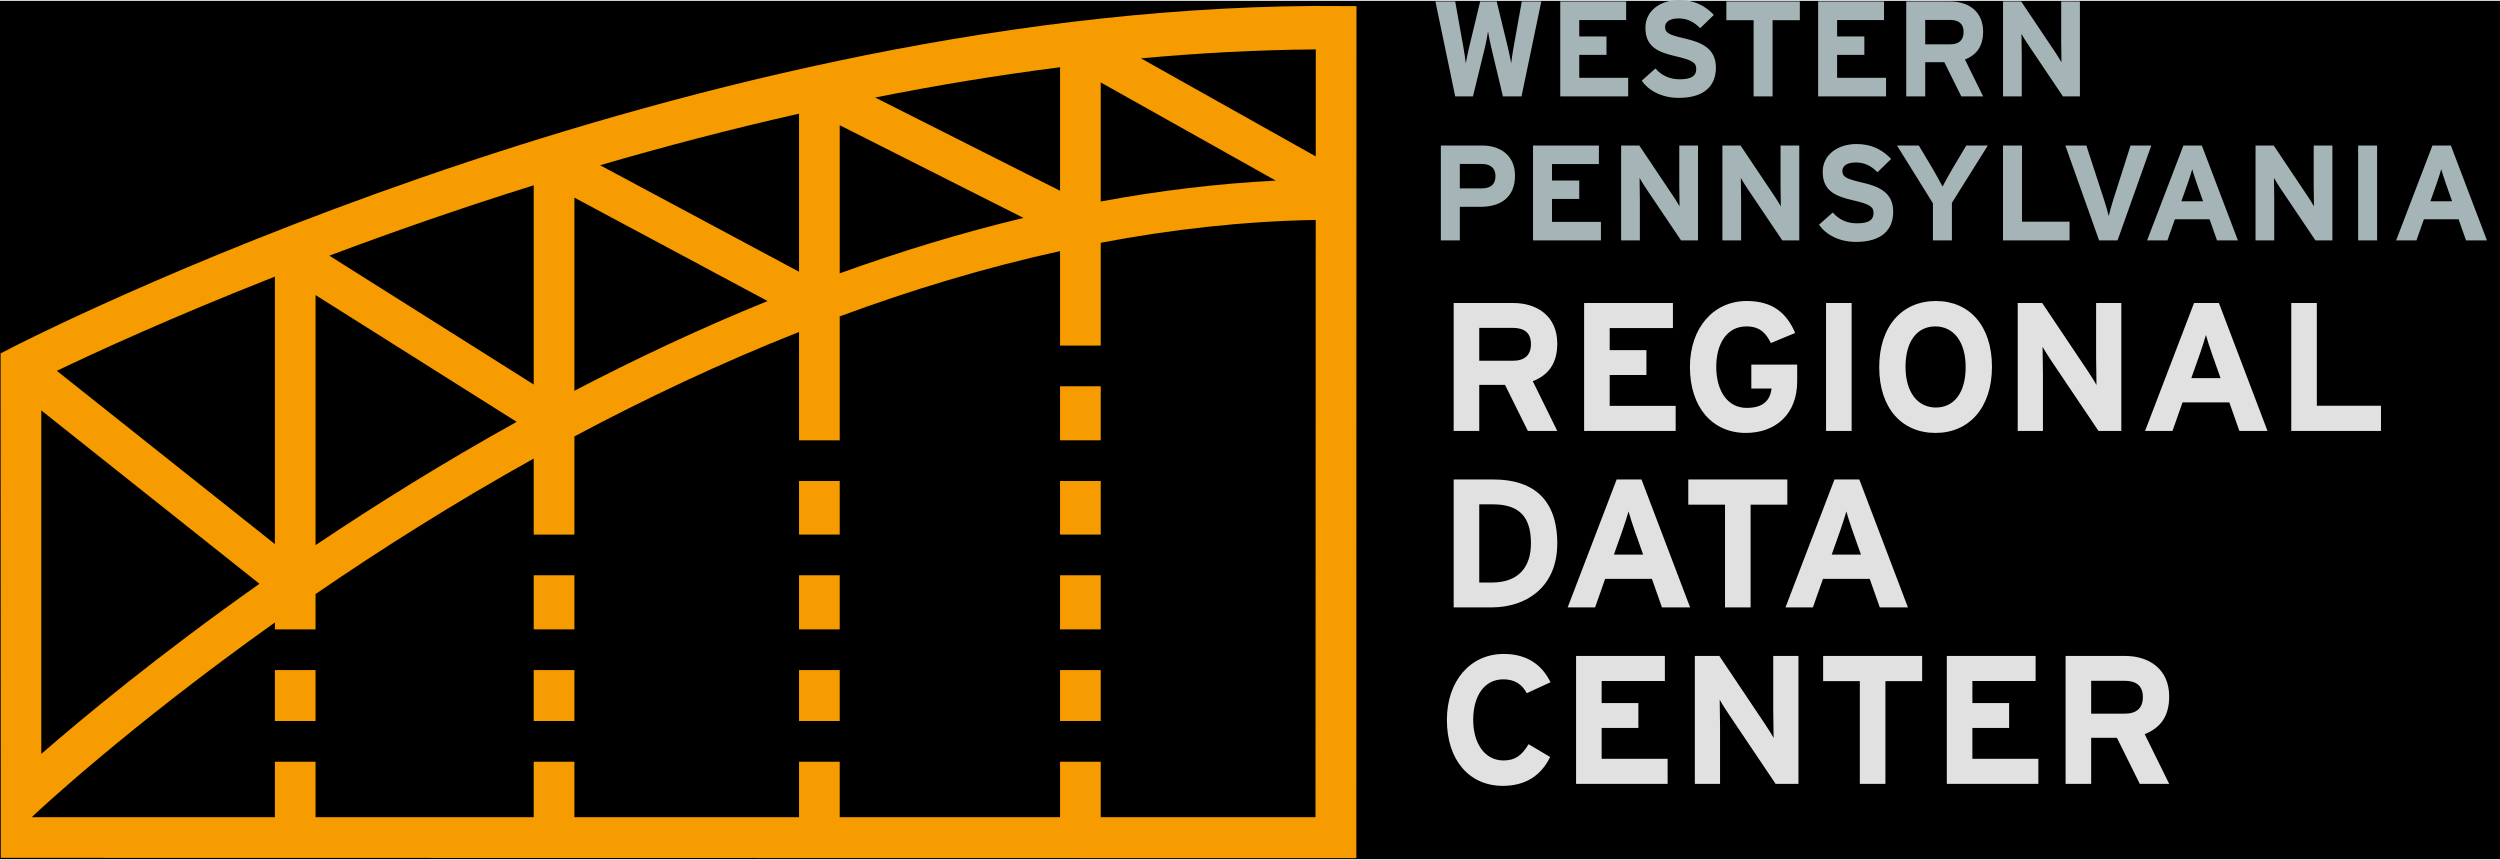
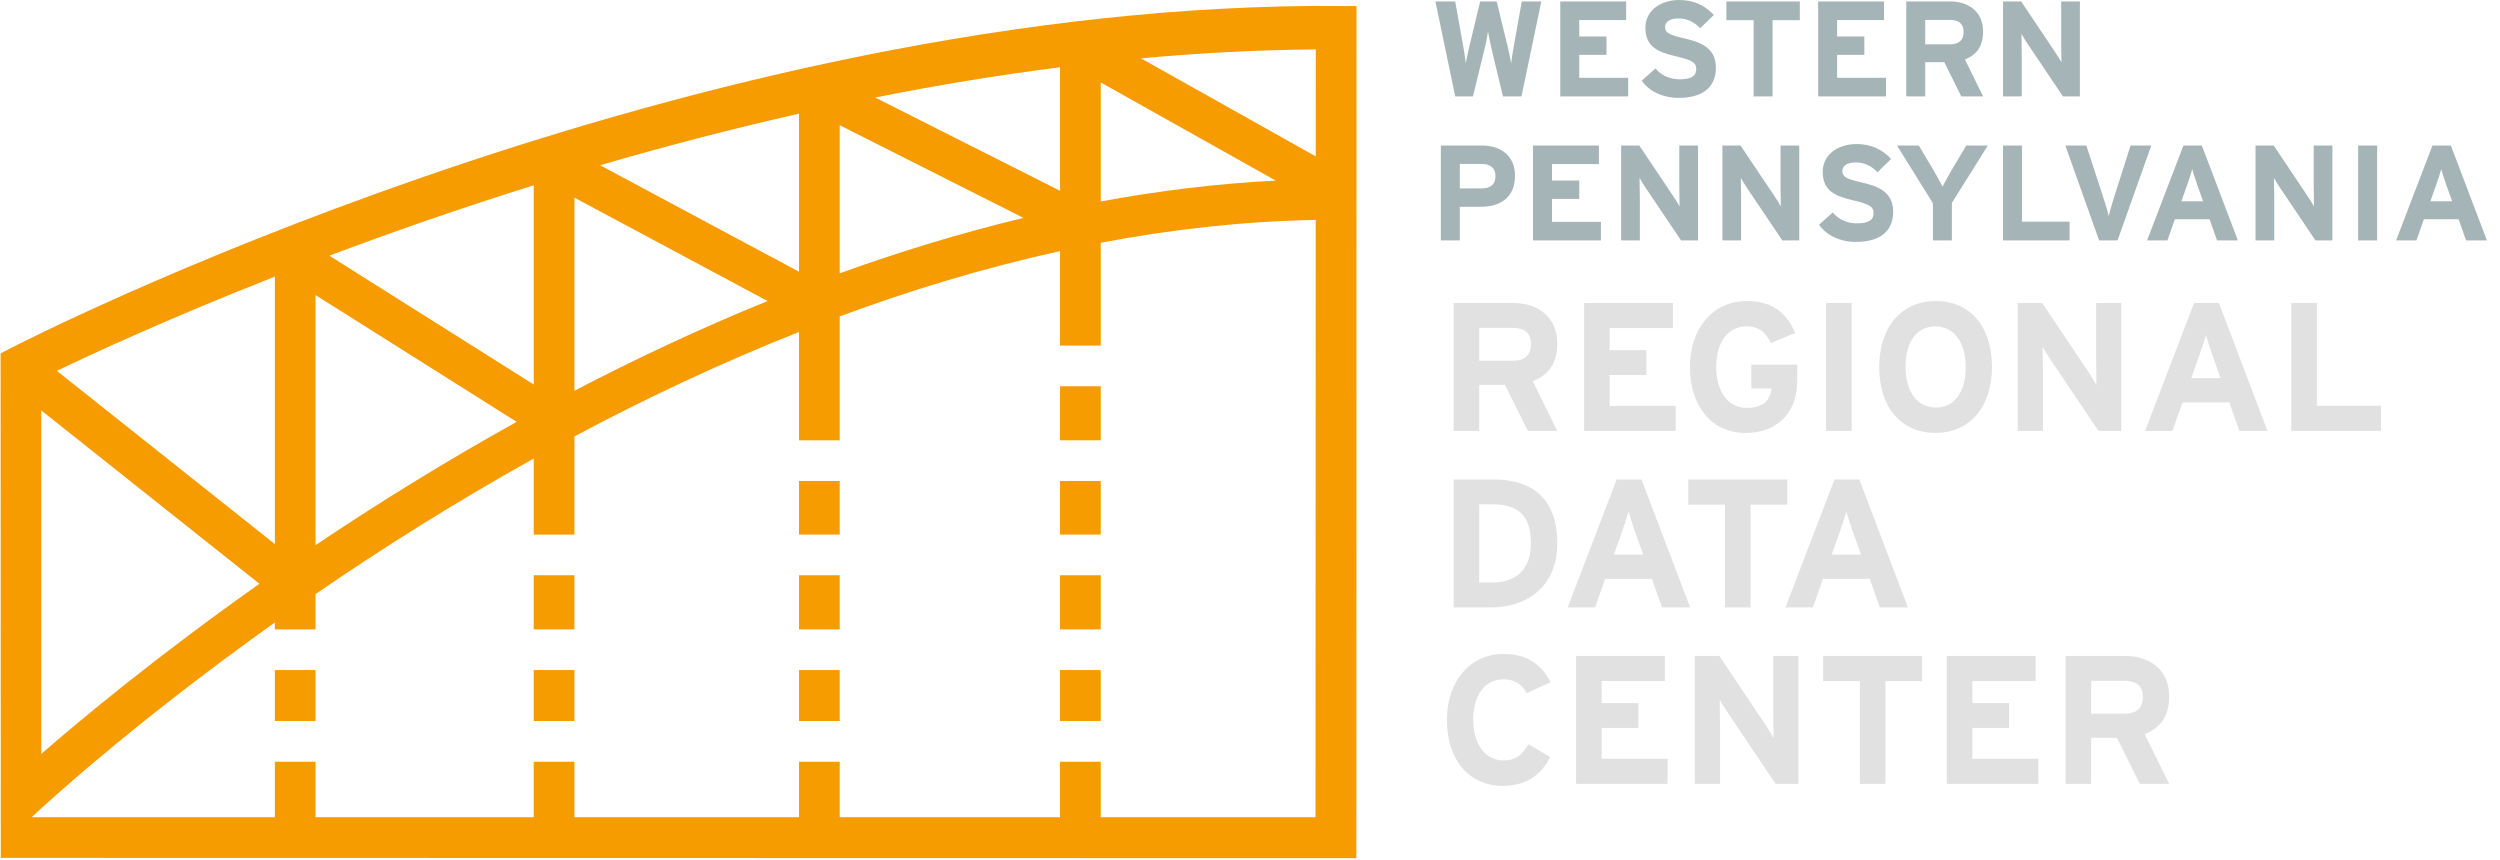
<svg xmlns="http://www.w3.org/2000/svg" version="1.1" id="svg2" xml:space="preserve" width="245.779" height="84.462" viewBox="0 0 245.779 84.462">
  <defs id="defs6">
    <clipPath clipPathUnits="userSpaceOnUse" id="clipPath22">
      <path d="m 1220,195 h 775.32 V 774.441 H 1220 Z" id="path20" />
    </clipPath>
  </defs>
  <g id="g10" transform="matrix(1.333333,0,0,-1.333333,-21.54809,103.2588)">
    <g id="g12" transform="scale(0.1)">
-       <path d="M 161.611,140.976 H 2004.954 V 773.837 H 161.611 Z" style="fill:#000000;fill-opacity:1;fill-rule:nonzero;stroke:none;stroke-width:0.759" id="path14" />
      <g id="g16">
        <g id="g18" clip-path="url(#clipPath22)">
          <path d="m 1278.67,644.953 c 0,14.891 -10.89,22.188 -24.09,22.188 H 1224 v -69.969 h 13.99 v 24.789 h 15.39 c 14.5,0 25.29,6.801 25.29,22.992 m -14.39,-0.301 c 0,-6.101 -3.5,-9.101 -10,-9.101 h -16.29 v 18 h 16.09 c 6.2,0 10.2,-2.797 10.2,-8.899 m 77.76,-47.48 v 13.699 h -36.08 v 16.891 h 20.09 v 13.59 h -20.09 v 12.101 h 34.58 v 13.688 h -48.58 v -69.969 z m 71.57,0 v 69.969 h -13.8 v -29.59 c 0,-3.891 0.2,-12.688 0.2,-15.289 -0.9,1.801 -3.2,5.301 -4.89,7.898 l -24.79,36.981 h -13.4 v -69.969 h 13.8 v 30.789 c 0,3.902 -0.2,12.691 -0.2,15.293 0.9,-1.801 3.2,-5.301 4.89,-7.902 l 25.69,-38.18 z m 74.66,0 v 69.969 h -13.79 v -29.59 c 0,-3.891 0.2,-12.688 0.2,-15.289 -0.9,1.801 -3.2,5.301 -4.9,7.898 l -24.79,36.981 h -13.39 v -69.969 h 13.79 v 30.789 c 0,3.902 -0.2,12.691 -0.2,15.293 0.9,-1.801 3.2,-5.301 4.9,-7.902 l 25.69,-38.18 z m 69.27,21.191 c 0,15.2 -12.29,18.989 -23.39,21.59 -11.09,2.598 -14.09,4 -14.09,8.399 0,3.101 2.5,6.3 9.99,6.3 6.4,0 11.4,-2.601 15.9,-7.199 l 10.09,9.789 c -6.6,6.899 -14.59,11 -25.49,11 -13.79,0 -24.99,-7.801 -24.99,-20.488 0,-13.801 9,-17.891 21.89,-20.891 13.2,-3 15.6,-5 15.6,-9.5 0,-5.293 -3.9,-7.59 -12.2,-7.59 -6.69,0 -12.99,2.297 -17.89,7.989 l -10.09,-8.989 c 5.29,-7.8 15.49,-12.703 27.18,-12.703 19.09,0 27.49,9 27.49,22.293 m 69.77,48.778 h -15.89 l -9.9,-16.59 c -2.6,-4.399 -6.3,-11.098 -7.6,-13.699 -1.3,2.601 -5.09,9.5 -7.59,13.699 l -9.9,16.59 h -16.09 l 26.49,-42.578 v -27.391 h 13.99 v 27.691 z m 60.27,-69.969 v 13.801 h -35.08 v 56.168 h -14 v -69.969 z m 60.26,69.969 h -15.29 l -12.9,-40.481 c -1.3,-4.097 -2.6,-8.898 -3.19,-11.5 -0.6,2.5 -2,7.602 -3.3,11.5 l -13.2,40.481 h -15.49 l 24.89,-69.969 h 13.59 z m 63.86,-69.969 -26.59,69.969 h -13.59 l -26.79,-69.969 h 15 l 5.49,15.59 h 25.59 l 5.5,-15.59 z m -25.69,28.891 h -15.99 l 4.5,12.691 c 1.4,4.098 2.8,8.297 3.5,10.898 0.7,-2.601 2.1,-6.8 3.5,-10.898 z m 95.36,-28.891 v 69.969 h -13.79 v -29.59 c 0,-3.891 0.2,-12.688 0.2,-15.289 -0.9,1.801 -3.2,5.301 -4.9,7.898 l -24.79,36.981 h -13.39 v -69.969 h 13.79 v 30.789 c 0,3.902 -0.2,12.691 -0.2,15.293 0.9,-1.801 3.2,-5.301 4.9,-7.902 l 25.69,-38.18 z m 32.98,69.969 h -13.99 v -69.969 h 13.99 z m 80.97,-69.969 -26.59,69.969 h -13.59 l -26.79,-69.969 h 14.99 l 5.5,15.59 h 25.59 l 5.49,-15.59 z m -25.69,28.891 h -15.99 l 4.49,12.691 c 1.4,4.098 2.8,8.297 3.5,10.898 0.7,-2.601 2.1,-6.8 3.5,-10.898 l 4.5,-12.691" style="fill:#a5b5b7;fill-opacity:1;fill-rule:nonzero;stroke:none" id="path24" />
          <path d="m 1298.06,773.344 h -14.39 l -6.1,-34.078 c -0.6,-3.301 -1.4,-8.602 -1.7,-11.5 -0.5,2.898 -1.6,8.097 -2.4,11.5 l -8.29,34.078 h -12.2 l -8.2,-34.078 c -0.8,-3.403 -1.89,-8.602 -2.39,-11.5 -0.3,2.898 -1.1,8.097 -1.7,11.5 l -6.1,34.078 H 1220 l 14.59,-69.969 h 13.09 l 8.8,35.988 c 1,4.09 2,9.391 2.3,11.992 0.4,-2.601 1.4,-7.8 2.4,-11.992 l 8.59,-35.988 h 13.7 z m 64.07,-69.969 v 13.699 h -36.08 v 16.891 h 20.09 v 13.59 h -20.09 v 12.097 h 34.58 v 13.692 h -48.58 v -69.969 z m 64.68,21.188 c 0,15.203 -12.29,18.992 -23.39,21.589 -11.09,2.602 -14.09,4 -14.09,8.403 0,3.097 2.5,6.3 9.99,6.3 6.4,0 11.4,-2.601 15.9,-7.203 l 10.09,9.793 c -6.6,6.899 -14.59,11 -25.49,11 -13.79,0 -24.99,-7.8 -24.99,-20.492 0,-13.789 9,-17.89 21.9,-20.89 13.19,-3 15.59,-5 15.59,-9.5 0,-5.29 -3.9,-7.59 -12.2,-7.59 -6.69,0 -12.99,2.3 -17.89,7.992 l -10.09,-8.992 c 5.29,-7.797 15.49,-12.7 27.18,-12.7 19.1,0 27.49,9 27.49,22.29 m 61.88,34.992 v 13.789 h -54.17 v -13.789 h 20.09 v -56.18 h 13.99 v 56.18 z m 63.57,-56.18 v 13.699 h -36.08 v 16.891 h 20.09 v 13.59 h -20.09 v 12.097 h 34.59 v 13.692 h -48.58 v -69.969 z m 71.57,0 -13.39,27.188 c 8.89,3.5 13.39,10.089 13.39,20.589 0,14.891 -10.89,22.192 -24.09,22.192 h -32.58 v -69.969 h 13.99 v 25.188 h 14.09 l 12.5,-25.188 z m -14.39,47.48 c 0,-6.101 -3.5,-9.101 -10,-9.101 h -18.29 v 18 h 18.29 c 6.2,0 10,-2.602 10,-8.899 m 85.76,-47.48 v 69.969 h -13.8 v -29.59 c 0,-3.891 0.2,-12.691 0.2,-15.289 -0.9,1.801 -3.19,5.301 -4.89,7.898 l -24.79,36.981 h -13.4 v -69.969 h 13.8 v 30.789 c 0,3.899 -0.2,12.691 -0.2,15.289 0.9,-1.801 3.2,-5.301 4.9,-7.898 l 25.68,-38.18 h 12.5" style="fill:#a5b5b7;fill-opacity:1;fill-rule:nonzero;stroke:none" id="path26" />
          <path d="m 1304.85,271.391 c -5.93,12.257 -16.71,20.879 -34.49,20.879 -24.65,0 -41.9,-19.942 -41.9,-48.629 0,-29.782 16.57,-48.641 41.23,-48.641 17.11,0 28.42,7.949 34.89,21.289 l -15.9,9.43 c -4.98,-8.36 -9.97,-11.989 -18.45,-11.989 -14.15,0 -22.37,12.93 -22.37,29.911 0,17.507 8.08,29.91 22.23,29.91 8.49,0 13.88,-3.781 17.25,-10.242 z m 86.36,-74.911 v 18.461 h -48.64 v 22.77 h 27.08 v 18.32 h -27.08 v 16.297 h 46.62 v 18.461 h -65.48 V 196.48 Z m 96.46,0 v 94.309 h -18.59 V 250.91 c 0,-5.25 0.27,-17.109 0.27,-20.609 -1.21,2.418 -4.31,7.14 -6.6,10.64 l -33.41,49.848 h -18.06 V 196.48 h 18.59 v 41.5 c 0,5.25 -0.26,17.11 -0.26,20.61 1.21,-2.418 4.31,-7.141 6.6,-10.641 l 34.62,-51.469 z m 91.21,75.719 v 18.59 h -73.02 v -18.59 h 27.08 V 196.48 h 18.86 v 75.719 z m 85.68,-75.719 v 18.461 h -48.63 v 22.77 h 27.08 v 18.32 h -27.08 v 16.297 h 46.61 v 18.461 h -65.47 V 196.48 Z m 96.47,0 -18.06,36.649 c 12,4.711 18.06,13.609 18.06,27.75 0,20.082 -14.69,29.91 -32.47,29.91 h -43.92 V 196.48 h 18.86 v 33.95 h 19 l 16.84,-33.95 z m -19.4,64 c 0,-8.218 -4.72,-12.261 -13.48,-12.261 h -24.65 v 24.25 h 24.65 c 8.36,0 13.48,-3.508 13.48,-11.989" style="fill:#e1e1e1;fill-opacity:1;fill-rule:nonzero;stroke:none" id="path28" />
          <path d="m 1309.84,373.75 c 0,34.488 -19.94,47.148 -46.88,47.148 h -29.51 v -94.296 h 28.16 c 24.25,0 48.23,14.007 48.23,47.148 m -19.4,0 c 0,-17.238 -9.03,-28.828 -28.83,-28.828 h -9.3 v 57.656 h 9.97 c 19.94,0 28.16,-9.558 28.16,-28.828 m 117.35,-47.148 -35.84,94.296 h -18.32 l -36.11,-94.296 h 20.21 l 7.41,21.007 h 34.49 l 7.41,-21.007 z m -34.63,38.929 h -21.55 l 6.06,17.11 c 1.89,5.531 3.77,11.179 4.72,14.687 0.94,-3.508 2.83,-9.156 4.71,-14.687 z m 106.31,36.778 v 18.589 h -73.02 v -18.589 h 27.08 v -75.707 h 18.86 v 75.707 z m 88.92,-75.707 -35.84,94.296 h -18.32 l -36.11,-94.296 h 20.21 l 7.41,21.007 h 34.49 l 7.41,-21.007 z m -34.63,38.929 h -21.55 l 6.06,17.11 c 1.89,5.531 3.77,11.179 4.72,14.687 0.94,-3.508 2.83,-9.156 4.71,-14.687 l 6.06,-17.11" style="fill:#e1e1e1;fill-opacity:1;fill-rule:nonzero;stroke:none" id="path30" />
          <path d="m 1309.84,456.711 -18.05,36.648 c 11.99,4.711 18.05,13.602 18.05,27.75 0,20.071 -14.69,29.911 -32.47,29.911 h -43.92 v -94.309 h 18.86 v 33.949 h 19 l 16.84,-33.949 z m -19.4,64 c 0,-8.219 -4.72,-12.27 -13.47,-12.27 h -24.66 v 24.258 h 24.66 c 8.35,0 13.47,-3.508 13.47,-11.988 m 106.7,-64 v 18.461 h -48.64 v 22.769 h 27.08 v 18.321 h -27.08 v 16.301 h 46.62 v 18.457 h -65.48 v -94.309 z m 89.6,36.512 v 12.398 h -33.81 v -17.648 h 14.95 c -1.08,-8.223 -5.52,-14.282 -18.46,-14.282 -14.14,0 -22.36,12.789 -22.36,30.168 0,17.524 8.08,29.911 22.23,29.911 10.24,0 14.55,-5.25 18.05,-12.258 l 17.92,7.41 c -6.2,14.551 -16.44,23.578 -35.7,23.578 -24.66,0 -41.9,-19.937 -41.9,-48.641 0,-29.769 16.57,-48.629 41.22,-48.629 21.83,0 37.86,13.743 37.86,37.993 m 40.15,57.797 h -18.86 v -94.309 h 18.86 z M 1630.36,504 c 0,30.449 -16.84,48.5 -41.36,48.5 -24.66,0 -41.77,-18.32 -41.77,-48.77 0,-30.449 16.84,-48.5 41.5,-48.5 24.52,0 41.63,18.321 41.63,48.77 m -19.4,-0.27 c 0,-19.128 -8.76,-29.769 -21.96,-29.769 -13.21,0 -22.37,10.91 -22.37,30.039 0,19.133 8.76,29.77 21.96,29.77 13.21,0 22.37,-10.911 22.37,-30.04 m 114.78,-47.019 v 94.309 h -18.59 v -39.879 c 0,-5.25 0.27,-17.11 0.27,-20.61 -1.21,2.418 -4.31,7.141 -6.6,10.641 l -33.41,49.848 h -18.06 v -94.309 h 18.6 v 41.5 c 0,5.25 -0.27,17.109 -0.27,20.609 1.21,-2.429 4.31,-7.14 6.6,-10.64 l 34.62,-51.469 z m 107.78,0 -35.83,94.309 h -18.33 l -36.1,-94.309 h 20.21 l 7.41,21.019 h 34.49 l 7.41,-21.019 z m -34.62,38.941 h -21.56 l 6.07,17.11 c 1.88,5.519 3.77,11.179 4.71,14.679 0.94,-3.5 2.83,-9.16 4.72,-14.679 z m 118.29,-38.941 v 18.59 h -47.29 v 75.719 h -18.86 v -94.309 h 66.15" style="fill:#e1e1e1;fill-opacity:1;fill-rule:nonzero;stroke:none" id="path32" />
        </g>
      </g>
      <path d="m 750.766,380.281 h 30 v 39.508 h -30 z" style="fill:#f69b00;fill-opacity:1;fill-rule:nonzero;stroke:none" id="path34" />
      <path d="m 555.137,310.371 h 30 v 39.91 h -30 z" style="fill:#f69b00;fill-opacity:1;fill-rule:nonzero;stroke:none" id="path36" />
      <path d="m 555.137,242.805 h 30 v 37.566 h -30 z" style="fill:#f69b00;fill-opacity:1;fill-rule:nonzero;stroke:none" id="path38" />
      <path d="m 1131.76,659.125 -128.85,72.285 c 42.73,3.942 85.82,6.262 128.88,6.598 z m -0.19,-487.23 H 973.219 v 40.91 h -30 v -40.91 H 780.766 v 40.91 h -30 v -40.91 H 585.137 v 40.91 h -30 v -40.91 H 394.285 v 40.91 h -30 v -40.91 H 185.023 l 2.36,2.238 c 1.738,1.648 68.336,64.09 176.902,141.328 v -5.09 h 30 v 26.055 c 47.457,32.562 101.559,66.894 160.852,99.902 v -56.047 h 30 v 72.387 c 51.992,27.691 107.519,54.012 165.629,77.012 v -79.891 h 30 v 91.371 c 52.472,19.406 106.855,35.91 162.453,48.133 v -69.66 h 30 v 75.805 c 52.091,9.906 105.081,15.875 158.521,16.828 z M 192.055,471.809 352.914,343.988 C 278.152,291.23 222.246,244.805 192.055,218.555 Z m 172.23,98.675 V 373.27 L 203.516,501.016 c 27.933,13.394 84.351,39.41 160.769,69.468 z m 30,-13.613 148.278,-93.473 C 488.594,433.441 438.785,402.375 394.285,372.48 Z m 160.852,80.945 V 490.934 L 404.449,585.93 c 45.168,16.984 95.864,34.746 150.688,51.886 z m 30,-9.105 142.445,-76.238 c -49.613,-20.164 -97.285,-42.61 -142.445,-66.16 z m 165.629,61.918 V 574.094 l -146.7,78.508 c 46.653,13.609 95.813,26.539 146.7,38.027 z m 30,-8.512 L 916.27,613.77 C 870.066,602.68 824.766,588.801 780.766,572.895 Z m 162.453,42.738 v -91.082 l -136.34,68.77 c 44.516,8.848 90.133,16.445 136.34,22.312 z m 30,-11.187 129.051,-72.398 c -43.43,-2.2 -86.58,-7.516 -129.051,-15.379 z m 156.661,56.391 C 652.246,766.375 175.012,520.559 170.191,518.07 l -8.136,-4.183 0.133,-371.992 999.512,-0.204 0.1,628.25 -31.92,0.118" style="fill:#f69b00;fill-opacity:1;fill-rule:nonzero;stroke:none" id="path40" />
      <path d="m 943.219,242.805 h 30 v 37.566 h -30 z" style="fill:#f69b00;fill-opacity:1;fill-rule:nonzero;stroke:none" id="path42" />
      <path d="m 750.766,242.805 h 30 v 37.566 h -30 z" style="fill:#f69b00;fill-opacity:1;fill-rule:nonzero;stroke:none" id="path44" />
      <path d="m 364.285,242.805 h 30 v 37.566 h -30 z" style="fill:#f69b00;fill-opacity:1;fill-rule:nonzero;stroke:none" id="path46" />
      <path d="m 750.766,310.371 h 30 v 39.91 h -30 z" style="fill:#f69b00;fill-opacity:1;fill-rule:nonzero;stroke:none" id="path48" />
      <path d="m 943.219,310.371 h 30 v 39.91 h -30 z" style="fill:#f69b00;fill-opacity:1;fill-rule:nonzero;stroke:none" id="path50" />
      <path d="m 943.219,380.281 h 30 v 39.508 h -30 z" style="fill:#f69b00;fill-opacity:1;fill-rule:nonzero;stroke:none" id="path52" />
      <path d="m 943.219,449.789 h 30 v 39.844 h -30 z" style="fill:#f69b00;fill-opacity:1;fill-rule:nonzero;stroke:none" id="path54" />
    </g>
  </g>
</svg>
